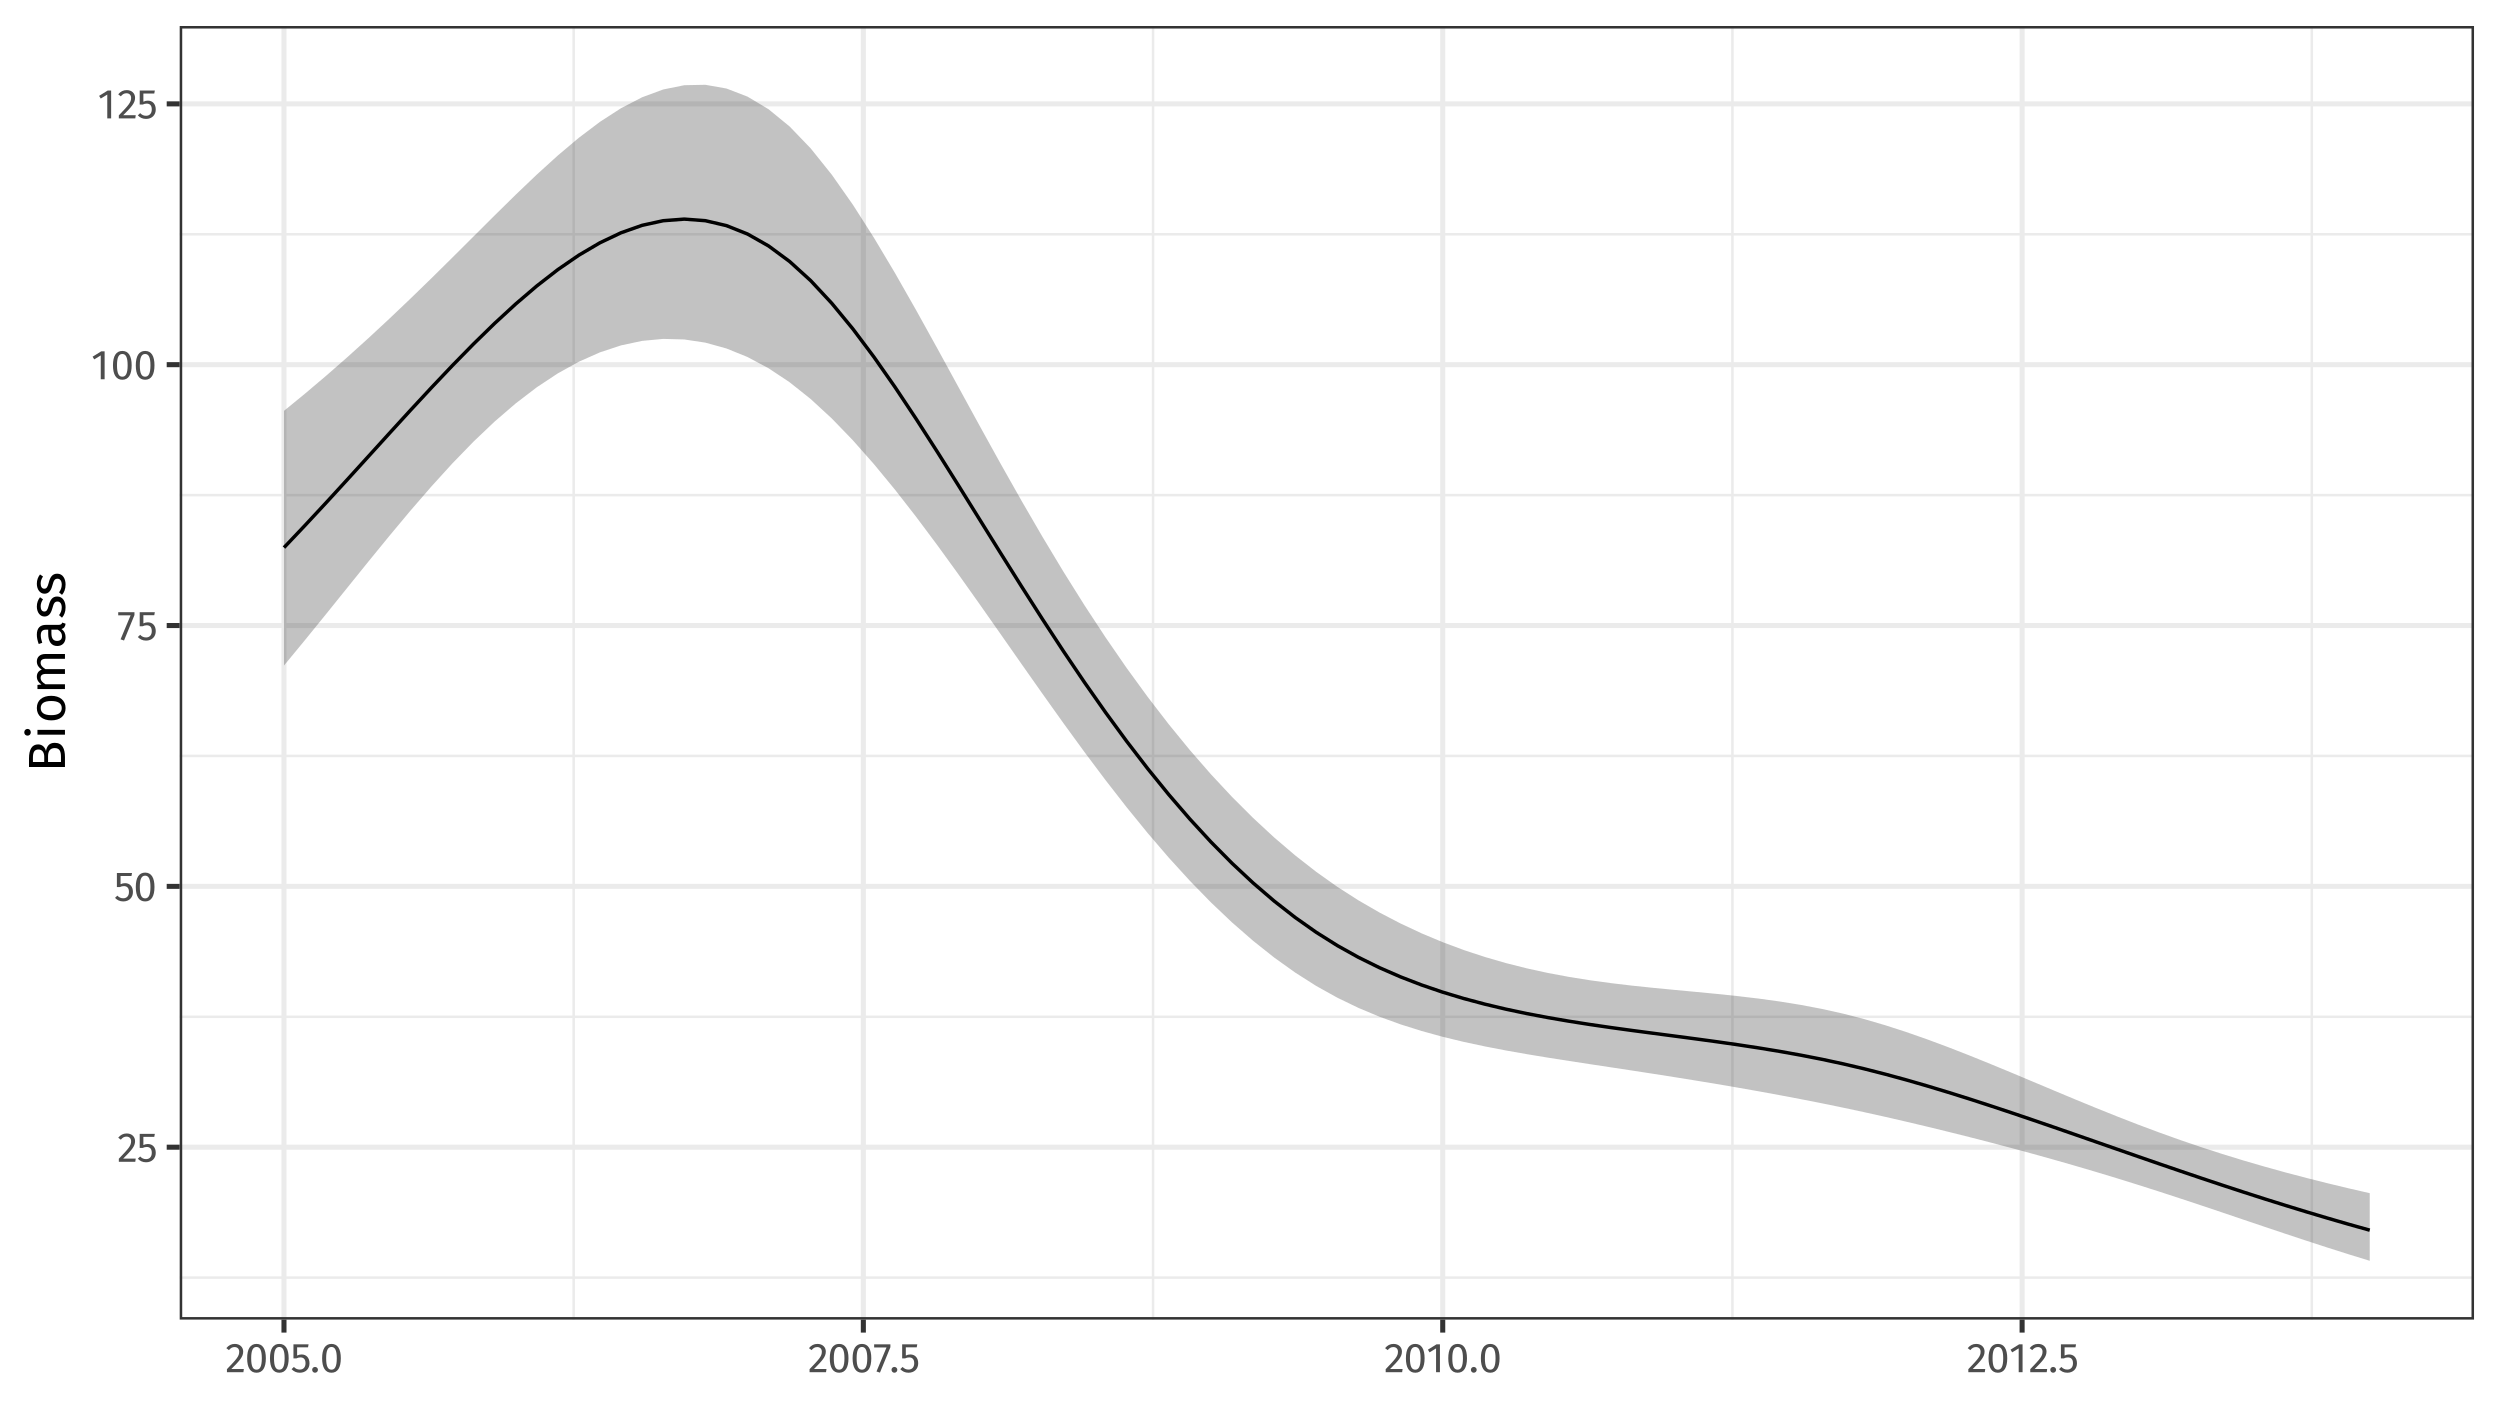
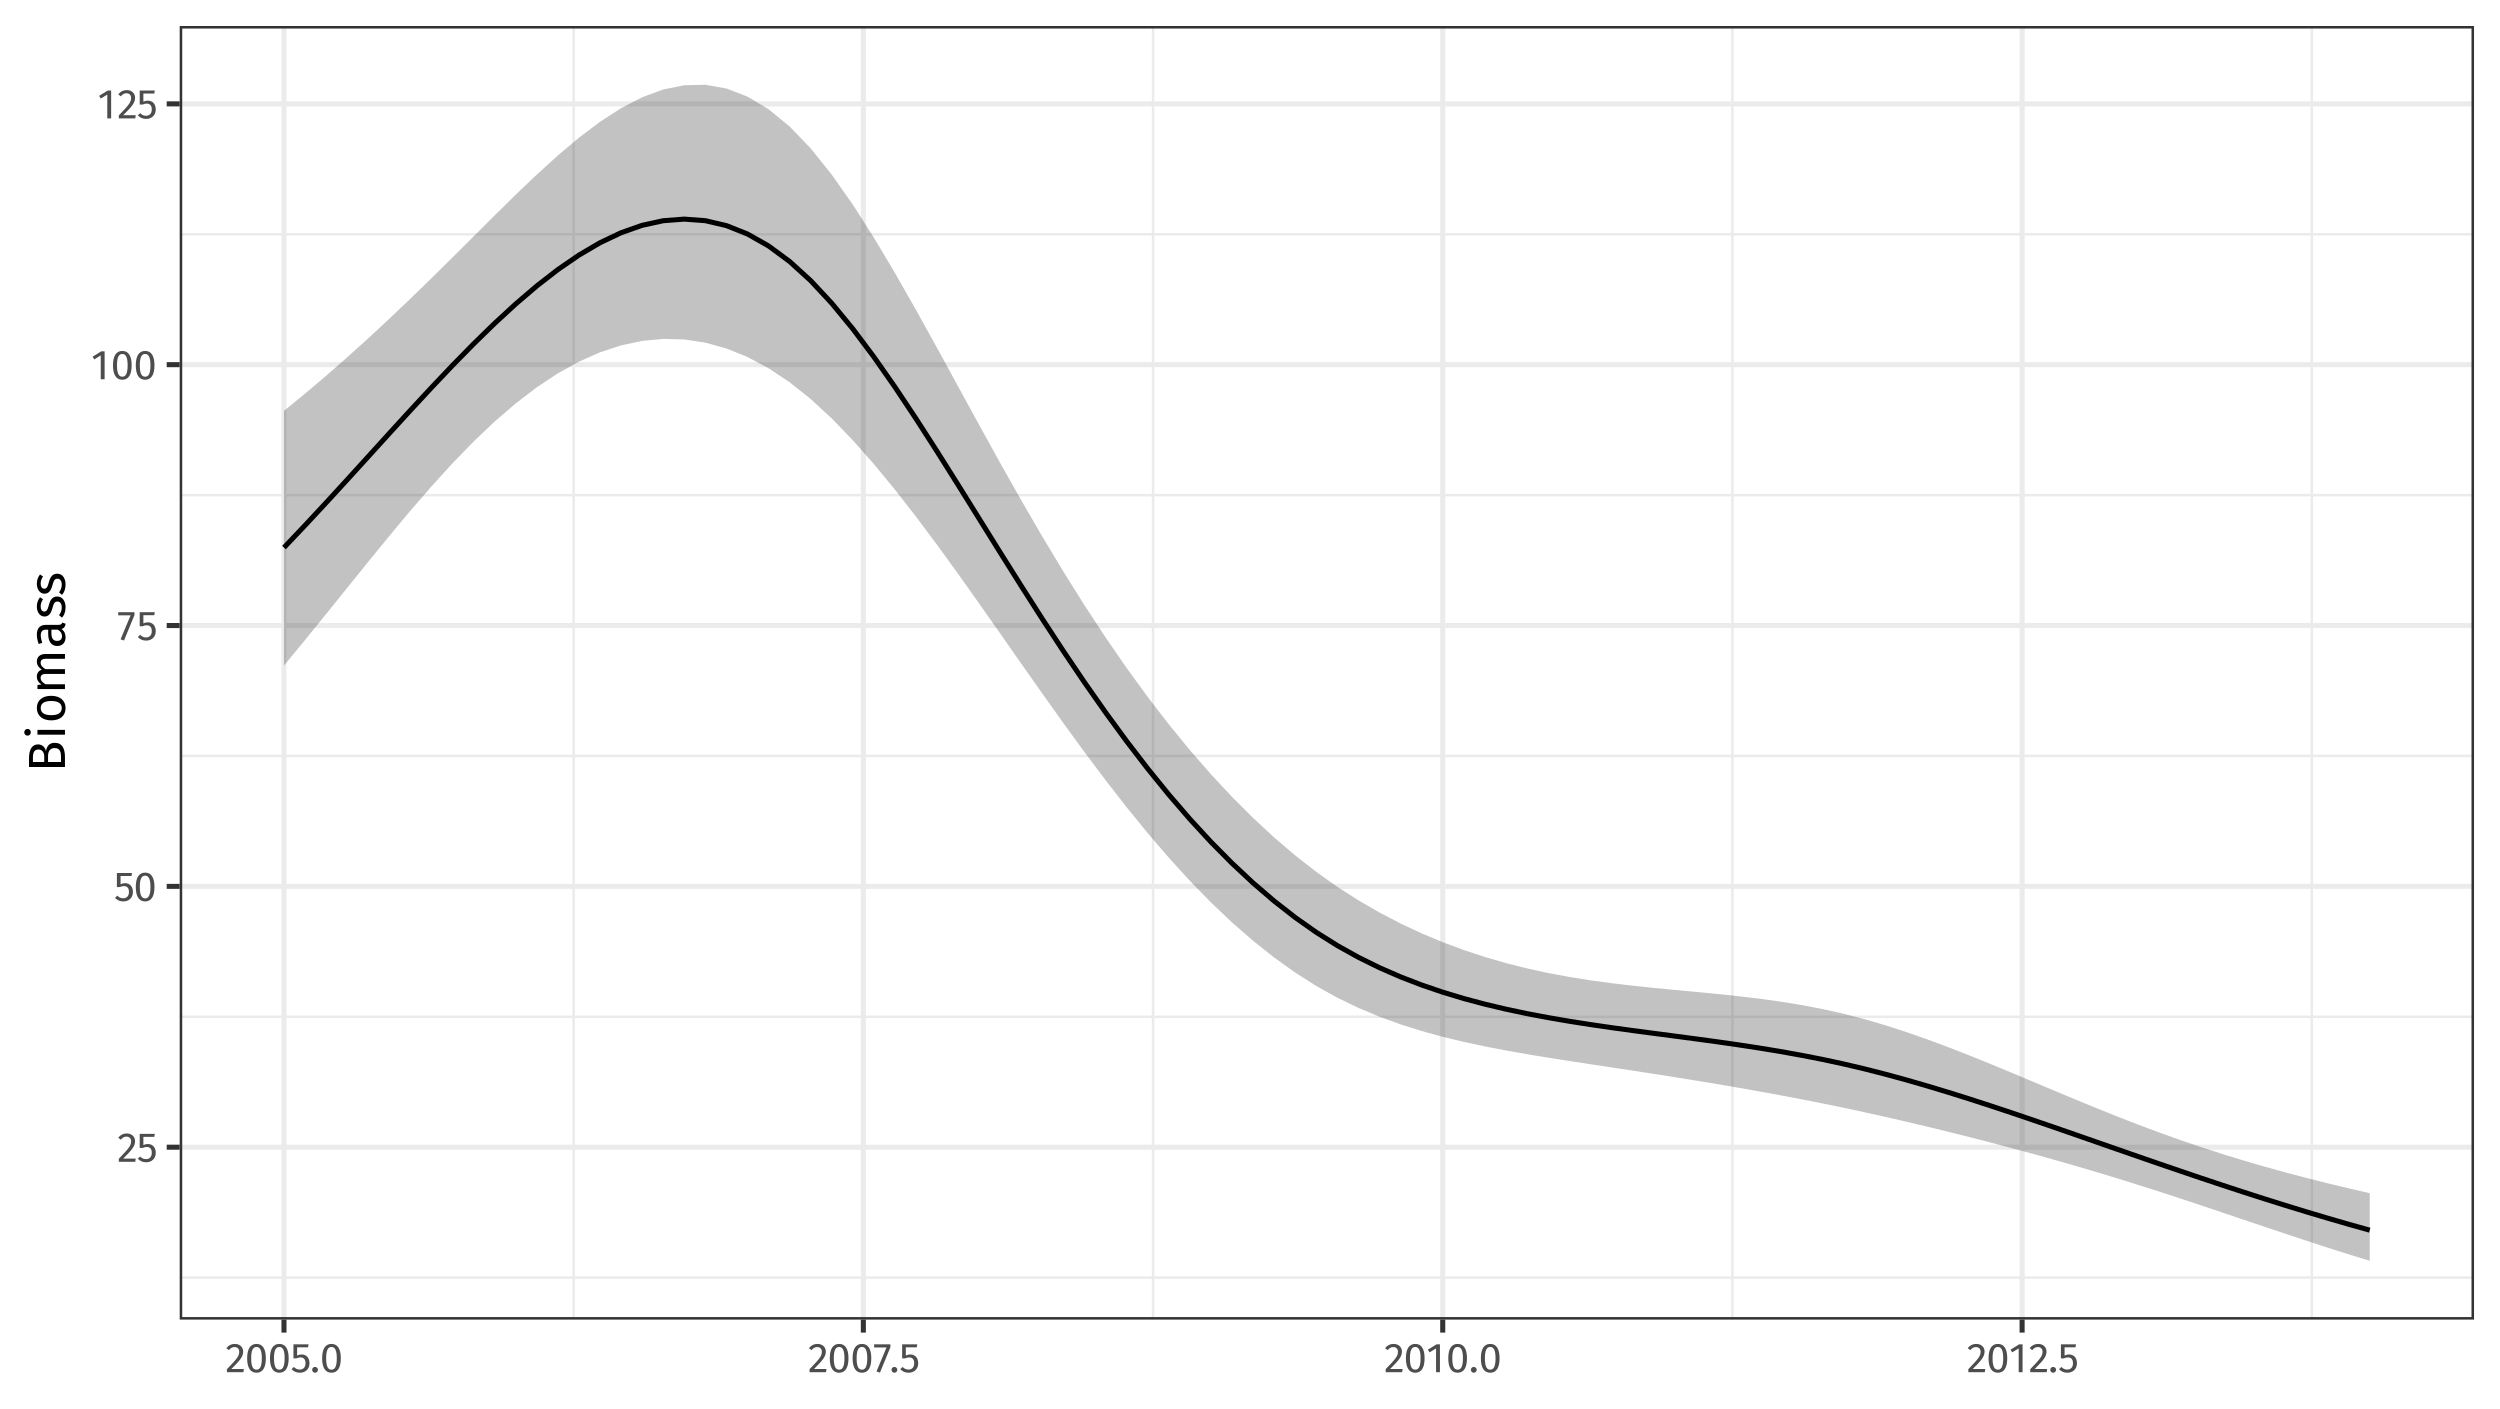
- <svg xmlns="http://www.w3.org/2000/svg" xmlns:xlink="http://www.w3.org/1999/xlink" width="767" height="432" viewBox="0 0 767 432">
+ <svg xmlns="http://www.w3.org/2000/svg" xmlns:xlink="http://www.w3.org/1999/xlink" width="767pt" height="432pt" viewBox="0 0 767 432">
  <defs>
    <g>
      <g id="glyph-0-0">
        <path d="M 6.953 -13.438 L 1.578 -13.438 L 1.578 4.484 L 6.953 4.484 Z M 6.25 -12.766 L 6.25 3.812 L 2.281 3.812 L 2.281 -12.766 Z M 4.141 -5.766 C 3.641 -5.766 2.953 -5.625 2.953 -5.266 C 2.953 -5.109 3.078 -4.984 3.266 -4.984 C 3.312 -4.984 3.359 -4.984 3.422 -5.016 C 3.641 -5.125 3.828 -5.156 4.094 -5.156 C 4.734 -5.156 4.875 -4.766 4.875 -4.281 C 4.875 -3.594 4.625 -3.344 3.719 -3.281 L 3.719 -2.219 C 3.719 -2.016 3.859 -1.906 4.031 -1.906 C 4.188 -1.906 4.344 -2.016 4.344 -2.219 L 4.344 -2.797 C 5.203 -2.922 5.562 -3.406 5.562 -4.297 C 5.562 -5.062 5.25 -5.766 4.141 -5.766 Z M 4.031 -1.531 C 3.781 -1.531 3.578 -1.344 3.578 -1.094 C 3.578 -0.812 3.781 -0.609 4.031 -0.609 C 4.281 -0.609 4.484 -0.812 4.484 -1.094 C 4.484 -1.344 4.281 -1.531 4.031 -1.531 Z M 4.031 -1.531 " />
      </g>
      <g id="glyph-0-1">
        <path d="M 2.922 -8.688 C 1.844 -8.688 1.016 -8.25 0.312 -7.391 L 1.109 -6.781 C 1.656 -7.438 2.141 -7.719 2.859 -7.719 C 3.688 -7.719 4.266 -7.188 4.266 -6.297 C 4.266 -4.906 3.516 -4.078 0.5 -0.938 L 0.5 0 L 5.547 0 L 5.688 -0.984 L 1.844 -0.984 C 4.469 -3.609 5.484 -4.75 5.484 -6.344 C 5.484 -7.672 4.484 -8.688 2.922 -8.688 Z M 2.922 -8.688 " />
      </g>
      <g id="glyph-0-2">
        <path d="M 5.547 -8.562 L 0.906 -8.562 L 0.906 -4.25 L 1.828 -4.25 C 2.234 -4.438 2.578 -4.547 3.047 -4.547 C 3.922 -4.547 4.609 -4.078 4.609 -2.766 C 4.609 -1.516 3.922 -0.812 2.859 -0.812 C 2.109 -0.812 1.562 -1.078 1.047 -1.625 L 0.328 -0.938 C 1 -0.25 1.781 0.156 2.859 0.156 C 4.641 0.156 5.828 -1.031 5.828 -2.734 C 5.828 -4.438 4.844 -5.453 3.406 -5.453 C 2.938 -5.453 2.484 -5.344 2.031 -5.125 L 2.031 -7.641 L 5.375 -7.641 Z M 5.547 -8.562 " />
      </g>
      <g id="glyph-0-3">
        <path d="M 3.578 -8.688 C 1.656 -8.688 0.703 -7.109 0.703 -4.281 C 0.703 -1.438 1.656 0.156 3.578 0.156 C 5.484 0.156 6.438 -1.438 6.438 -4.281 C 6.438 -7.109 5.484 -8.688 3.578 -8.688 Z M 3.578 -7.75 C 4.625 -7.75 5.203 -6.781 5.203 -4.281 C 5.203 -1.75 4.625 -0.781 3.578 -0.781 C 2.5 -0.781 1.938 -1.75 1.938 -4.281 C 1.938 -6.781 2.5 -7.75 3.578 -7.75 Z M 3.578 -7.75 " />
      </g>
      <g id="glyph-0-4">
        <path d="M 5.297 -8.562 L 0.312 -8.562 L 0.312 -7.594 L 4.109 -7.594 L 1.031 -0.234 L 2.094 0.125 L 5.297 -7.672 Z M 5.297 -8.562 " />
      </g>
      <g id="glyph-0-5">
        <path d="M 4.141 -8.562 L 3.094 -8.562 L 0.453 -6.922 L 0.953 -6.094 L 2.953 -7.312 L 2.953 0 L 4.141 0 Z M 4.141 -8.562 " />
      </g>
      <g id="glyph-0-6">
        <path d="M 1.516 -1.625 C 1.031 -1.625 0.641 -1.234 0.641 -0.75 C 0.641 -0.25 1.031 0.156 1.516 0.156 C 2.031 0.156 2.422 -0.25 2.422 -0.75 C 2.422 -1.234 2.031 -1.625 1.516 -1.625 Z M 1.516 -1.625 " />
      </g>
      <g id="glyph-1-0">
        <path d="M -16.797 -8.688 L -16.797 -1.969 L 5.594 -1.969 L 5.594 -8.688 Z M -15.969 -7.828 L 4.766 -7.828 L 4.766 -2.844 L -15.969 -2.844 Z M -7.219 -5.188 C -7.219 -4.562 -7.031 -3.703 -6.594 -3.703 C -6.391 -3.703 -6.219 -3.844 -6.219 -4.078 C -6.219 -4.141 -6.234 -4.203 -6.266 -4.281 C -6.406 -4.562 -6.453 -4.781 -6.453 -5.125 C -6.453 -5.922 -5.969 -6.094 -5.344 -6.094 C -4.5 -6.094 -4.172 -5.797 -4.109 -4.641 L -2.766 -4.641 C -2.531 -4.641 -2.391 -4.828 -2.391 -5.047 C -2.391 -5.234 -2.531 -5.438 -2.766 -5.438 L -3.484 -5.438 C -3.641 -6.516 -4.25 -6.953 -5.375 -6.953 C -6.344 -6.953 -7.219 -6.562 -7.219 -5.188 Z M -1.922 -5.047 C -1.922 -4.719 -1.688 -4.484 -1.359 -4.484 C -1.031 -4.484 -0.766 -4.719 -0.766 -5.047 C -0.766 -5.359 -1.031 -5.594 -1.359 -5.594 C -1.688 -5.594 -1.922 -5.359 -1.922 -5.047 Z M -1.922 -5.047 " />
      </g>
      <g id="glyph-1-1">
        <path d="M -5.828 -6.469 C -6.047 -7.531 -6.875 -8.531 -8.234 -8.531 C -10.156 -8.531 -11.031 -6.922 -11.031 -4.203 L -11.031 -1.594 L 0 -1.594 L 0 -4.641 C 0 -7.203 -0.797 -9.016 -3.141 -9.016 C -5.016 -9.016 -5.594 -7.75 -5.828 -6.469 Z M -9.828 -4.375 C -9.828 -6 -9.484 -6.969 -8.125 -6.969 C -6.953 -6.969 -6.359 -6.016 -6.359 -4.781 L -6.359 -3.125 L -9.828 -3.125 Z M -1.219 -4.641 L -1.219 -3.125 L -5.188 -3.125 L -5.188 -4.922 C -5.188 -6.25 -4.688 -7.406 -3.141 -7.406 C -1.531 -7.406 -1.219 -6.234 -1.219 -4.641 Z M -1.219 -4.641 " />
      </g>
      <g id="glyph-1-2">
        <path d="M -12.484 -2.234 C -12.484 -1.625 -12.047 -1.219 -11.469 -1.219 C -10.906 -1.219 -10.484 -1.625 -10.484 -2.234 C -10.484 -2.859 -10.906 -3.281 -11.469 -3.281 C -12.047 -3.281 -12.484 -2.859 -12.484 -2.234 Z M -8.438 -2.984 L -8.438 -1.516 L 0 -1.516 L 0 -2.984 Z M -8.438 -2.984 " />
      </g>
      <g id="glyph-1-3">
        <path d="M -8.625 -4.688 C -8.625 -2.281 -6.812 -0.906 -4.203 -0.906 C -1.531 -0.906 0.188 -2.266 0.188 -4.672 C 0.188 -7.062 -1.609 -8.438 -4.219 -8.438 C -6.891 -8.438 -8.625 -7.094 -8.625 -4.688 Z M -7.438 -4.688 C -7.438 -6.078 -6.422 -6.844 -4.219 -6.844 C -2.016 -6.844 -0.984 -6.078 -0.984 -4.672 C -0.984 -3.266 -2.016 -2.5 -4.203 -2.5 C -6.422 -2.5 -7.438 -3.281 -7.438 -4.688 Z M -7.438 -4.688 " />
      </g>
      <g id="glyph-1-4">
        <path d="M -8.625 -9.984 C -8.625 -8.844 -8.016 -8.078 -7.109 -7.469 C -8.062 -7.156 -8.625 -6.391 -8.625 -5.344 C -8.625 -4.234 -8.047 -3.469 -7.203 -2.906 L -8.438 -2.781 L -8.438 -1.516 L 0 -1.516 L 0 -2.984 L -5.984 -2.984 C -6.875 -3.547 -7.469 -4.062 -7.469 -4.969 C -7.469 -5.609 -7.109 -6.156 -5.844 -6.156 L 0 -6.156 L 0 -7.625 L -5.984 -7.625 C -6.875 -8.203 -7.469 -8.703 -7.469 -9.609 C -7.469 -10.25 -7.109 -10.797 -5.844 -10.797 L 0 -10.797 L 0 -12.266 L -6.047 -12.266 C -7.625 -12.266 -8.625 -11.359 -8.625 -9.984 Z M -8.625 -9.984 " />
      </g>
      <g id="glyph-1-5">
        <path d="M -1.969 -7.203 L -5.828 -7.203 C -7.578 -7.203 -8.625 -6.266 -8.625 -4.234 C -8.625 -3.297 -8.438 -2.375 -8.047 -1.328 L -6.969 -1.703 C -7.266 -2.562 -7.422 -3.344 -7.422 -3.969 C -7.422 -5.141 -6.969 -5.734 -5.766 -5.734 L -5.141 -5.734 L -5.141 -4.438 C -5.141 -2.078 -4.156 -0.719 -2.359 -0.719 C -0.844 -0.719 0.188 -1.734 0.188 -3.406 C 0.188 -4.438 -0.188 -5.328 -1.078 -5.922 C -0.234 -6.172 0.094 -6.719 0.188 -7.562 L -0.828 -7.906 C -0.984 -7.469 -1.234 -7.203 -1.969 -7.203 Z M -0.906 -3.75 C -0.906 -2.781 -1.438 -2.281 -2.438 -2.281 C -3.578 -2.281 -4.156 -3.078 -4.156 -4.625 L -4.156 -5.734 L -2.219 -5.734 C -1.344 -5.25 -0.906 -4.609 -0.906 -3.75 Z M -0.906 -3.75 " />
      </g>
      <g id="glyph-1-6">
        <path d="M -8.625 -3.812 C -8.625 -2.062 -7.641 -0.766 -6.297 -0.766 C -5.125 -0.766 -4.344 -1.484 -3.859 -3.312 C -3.422 -4.938 -3.109 -5.359 -2.266 -5.359 C -1.469 -5.359 -0.984 -4.656 -0.984 -3.547 C -0.984 -2.641 -1.297 -1.859 -1.812 -1.188 L -0.906 -0.406 C -0.266 -1.141 0.188 -2.156 0.188 -3.578 C 0.188 -5.297 -0.609 -6.906 -2.375 -6.906 C -3.844 -6.906 -4.547 -5.891 -4.984 -4.109 C -5.344 -2.75 -5.656 -2.297 -6.359 -2.297 C -7.031 -2.297 -7.453 -2.891 -7.453 -3.859 C -7.453 -4.641 -7.219 -5.297 -6.734 -6.047 L -7.656 -6.672 C -8.266 -5.875 -8.625 -4.984 -8.625 -3.812 Z M -8.625 -3.812 " />
      </g>
    </g>
    <clipPath id="clip-0">
      <path clip-rule="nonzero" d="M 55.129 7.969 L 759.031 7.969 L 759.031 404.855 L 55.129 404.855 Z M 55.129 7.969 " />
    </clipPath>
    <clipPath id="clip-1">
      <path clip-rule="nonzero" d="M 55.129 391 L 759.031 391 L 759.031 393 L 55.129 393 Z M 55.129 391 " />
    </clipPath>
    <clipPath id="clip-2">
      <path clip-rule="nonzero" d="M 55.129 311 L 759.031 311 L 759.031 313 L 55.129 313 Z M 55.129 311 " />
    </clipPath>
    <clipPath id="clip-3">
      <path clip-rule="nonzero" d="M 55.129 231 L 759.031 231 L 759.031 233 L 55.129 233 Z M 55.129 231 " />
    </clipPath>
    <clipPath id="clip-4">
      <path clip-rule="nonzero" d="M 55.129 151 L 759.031 151 L 759.031 153 L 55.129 153 Z M 55.129 151 " />
    </clipPath>
    <clipPath id="clip-5">
      <path clip-rule="nonzero" d="M 55.129 71 L 759.031 71 L 759.031 73 L 55.129 73 Z M 55.129 71 " />
    </clipPath>
    <clipPath id="clip-6">
      <path clip-rule="nonzero" d="M 175 7.969 L 177 7.969 L 177 404.855 L 175 404.855 Z M 175 7.969 " />
    </clipPath>
    <clipPath id="clip-7">
      <path clip-rule="nonzero" d="M 353 7.969 L 355 7.969 L 355 404.855 L 353 404.855 Z M 353 7.969 " />
    </clipPath>
    <clipPath id="clip-8">
      <path clip-rule="nonzero" d="M 531 7.969 L 532 7.969 L 532 404.855 L 531 404.855 Z M 531 7.969 " />
    </clipPath>
    <clipPath id="clip-9">
      <path clip-rule="nonzero" d="M 708 7.969 L 710 7.969 L 710 404.855 L 708 404.855 Z M 708 7.969 " />
    </clipPath>
    <clipPath id="clip-10">
      <path clip-rule="nonzero" d="M 55.129 351 L 759.031 351 L 759.031 353 L 55.129 353 Z M 55.129 351 " />
    </clipPath>
    <clipPath id="clip-11">
      <path clip-rule="nonzero" d="M 55.129 271 L 759.031 271 L 759.031 273 L 55.129 273 Z M 55.129 271 " />
    </clipPath>
    <clipPath id="clip-12">
      <path clip-rule="nonzero" d="M 55.129 191 L 759.031 191 L 759.031 193 L 55.129 193 Z M 55.129 191 " />
    </clipPath>
    <clipPath id="clip-13">
      <path clip-rule="nonzero" d="M 55.129 111 L 759.031 111 L 759.031 113 L 55.129 113 Z M 55.129 111 " />
    </clipPath>
    <clipPath id="clip-14">
      <path clip-rule="nonzero" d="M 55.129 31 L 759.031 31 L 759.031 33 L 55.129 33 Z M 55.129 31 " />
    </clipPath>
    <clipPath id="clip-15">
      <path clip-rule="nonzero" d="M 86 7.969 L 88 7.969 L 88 404.855 L 86 404.855 Z M 86 7.969 " />
    </clipPath>
    <clipPath id="clip-16">
      <path clip-rule="nonzero" d="M 264 7.969 L 266 7.969 L 266 404.855 L 264 404.855 Z M 264 7.969 " />
    </clipPath>
    <clipPath id="clip-17">
      <path clip-rule="nonzero" d="M 441 7.969 L 444 7.969 L 444 404.855 L 441 404.855 Z M 441 7.969 " />
    </clipPath>
    <clipPath id="clip-18">
      <path clip-rule="nonzero" d="M 619 7.969 L 622 7.969 L 622 404.855 L 619 404.855 Z M 619 7.969 " />
    </clipPath>
    <clipPath id="clip-19">
      <path clip-rule="nonzero" d="M 55.129 7.969 L 759.031 7.969 L 759.031 404.855 L 55.129 404.855 Z M 55.129 7.969 " />
    </clipPath>
  </defs>
  <rect x="-76.7" y="-43.2" width="920.4" height="518.4" fill="rgb(100%, 100%, 100%)" fill-opacity="1" />
  <rect x="-76.7" y="-43.2" width="920.4" height="518.4" fill="rgb(100%, 100%, 100%)" fill-opacity="1" />
  <path fill="none" stroke-width="1.552" stroke-linecap="round" stroke-linejoin="round" stroke="rgb(100%, 100%, 100%)" stroke-opacity="1" stroke-miterlimit="10" d="M 0 432 L 767 432 L 767 0 L 0 0 Z M 0 432 " />
  <g clip-path="url(#clip-0)">
    <path fill-rule="nonzero" fill="rgb(100%, 100%, 100%)" fill-opacity="1" d="M 55.129 404.855 L 759.031 404.855 L 759.031 7.969 L 55.129 7.969 Z M 55.129 404.855 " />
  </g>
  <g clip-path="url(#clip-1)">
    <path fill="none" stroke-width="0.776" stroke-linecap="butt" stroke-linejoin="round" stroke="rgb(92.157%, 92.157%, 92.157%)" stroke-opacity="1" stroke-miterlimit="10" d="M 55.129 391.977 L 759.031 391.977 " />
  </g>
  <g clip-path="url(#clip-2)">
    <path fill="none" stroke-width="0.776" stroke-linecap="butt" stroke-linejoin="round" stroke="rgb(92.157%, 92.157%, 92.157%)" stroke-opacity="1" stroke-miterlimit="10" d="M 55.129 311.953 L 759.031 311.953 " />
  </g>
  <g clip-path="url(#clip-3)">
    <path fill="none" stroke-width="0.776" stroke-linecap="butt" stroke-linejoin="round" stroke="rgb(92.157%, 92.157%, 92.157%)" stroke-opacity="1" stroke-miterlimit="10" d="M 55.129 231.926 L 759.031 231.926 " />
  </g>
  <g clip-path="url(#clip-4)">
    <path fill="none" stroke-width="0.776" stroke-linecap="butt" stroke-linejoin="round" stroke="rgb(92.157%, 92.157%, 92.157%)" stroke-opacity="1" stroke-miterlimit="10" d="M 55.129 151.898 L 759.031 151.898 " />
  </g>
  <g clip-path="url(#clip-5)">
    <path fill="none" stroke-width="0.776" stroke-linecap="butt" stroke-linejoin="round" stroke="rgb(92.157%, 92.157%, 92.157%)" stroke-opacity="1" stroke-miterlimit="10" d="M 55.129 71.875 L 759.031 71.875 " />
  </g>
  <g clip-path="url(#clip-6)">
    <path fill="none" stroke-width="0.776" stroke-linecap="butt" stroke-linejoin="round" stroke="rgb(92.157%, 92.157%, 92.157%)" stroke-opacity="1" stroke-miterlimit="10" d="M 176 404.855 L 176 7.969 " />
  </g>
  <g clip-path="url(#clip-7)">
    <path fill="none" stroke-width="0.776" stroke-linecap="butt" stroke-linejoin="round" stroke="rgb(92.157%, 92.157%, 92.157%)" stroke-opacity="1" stroke-miterlimit="10" d="M 353.754 404.855 L 353.754 7.969 " />
  </g>
  <g clip-path="url(#clip-8)">
    <path fill="none" stroke-width="0.776" stroke-linecap="butt" stroke-linejoin="round" stroke="rgb(92.157%, 92.157%, 92.157%)" stroke-opacity="1" stroke-miterlimit="10" d="M 531.508 404.855 L 531.508 7.969 " />
  </g>
  <g clip-path="url(#clip-9)">
    <path fill="none" stroke-width="0.776" stroke-linecap="butt" stroke-linejoin="round" stroke="rgb(92.157%, 92.157%, 92.157%)" stroke-opacity="1" stroke-miterlimit="10" d="M 709.258 404.855 L 709.258 7.969 " />
  </g>
  <g clip-path="url(#clip-10)">
    <path fill="none" stroke-width="1.552" stroke-linecap="butt" stroke-linejoin="round" stroke="rgb(92.157%, 92.157%, 92.157%)" stroke-opacity="1" stroke-miterlimit="10" d="M 55.129 351.965 L 759.031 351.965 " />
  </g>
  <g clip-path="url(#clip-11)">
    <path fill="none" stroke-width="1.552" stroke-linecap="butt" stroke-linejoin="round" stroke="rgb(92.157%, 92.157%, 92.157%)" stroke-opacity="1" stroke-miterlimit="10" d="M 55.129 271.938 L 759.031 271.938 " />
  </g>
  <g clip-path="url(#clip-12)">
    <path fill="none" stroke-width="1.552" stroke-linecap="butt" stroke-linejoin="round" stroke="rgb(92.157%, 92.157%, 92.157%)" stroke-opacity="1" stroke-miterlimit="10" d="M 55.129 191.914 L 759.031 191.914 " />
  </g>
  <g clip-path="url(#clip-13)">
    <path fill="none" stroke-width="1.552" stroke-linecap="butt" stroke-linejoin="round" stroke="rgb(92.157%, 92.157%, 92.157%)" stroke-opacity="1" stroke-miterlimit="10" d="M 55.129 111.887 L 759.031 111.887 " />
  </g>
  <g clip-path="url(#clip-14)">
    <path fill="none" stroke-width="1.552" stroke-linecap="butt" stroke-linejoin="round" stroke="rgb(92.157%, 92.157%, 92.157%)" stroke-opacity="1" stroke-miterlimit="10" d="M 55.129 31.863 L 759.031 31.863 " />
  </g>
  <g clip-path="url(#clip-15)">
    <path fill="none" stroke-width="1.552" stroke-linecap="butt" stroke-linejoin="round" stroke="rgb(92.157%, 92.157%, 92.157%)" stroke-opacity="1" stroke-miterlimit="10" d="M 87.125 404.855 L 87.125 7.969 " />
  </g>
  <g clip-path="url(#clip-16)">
    <path fill="none" stroke-width="1.552" stroke-linecap="butt" stroke-linejoin="round" stroke="rgb(92.157%, 92.157%, 92.157%)" stroke-opacity="1" stroke-miterlimit="10" d="M 264.875 404.855 L 264.875 7.969 " />
  </g>
  <g clip-path="url(#clip-17)">
    <path fill="none" stroke-width="1.552" stroke-linecap="butt" stroke-linejoin="round" stroke="rgb(92.157%, 92.157%, 92.157%)" stroke-opacity="1" stroke-miterlimit="10" d="M 442.629 404.855 L 442.629 7.969 " />
  </g>
  <g clip-path="url(#clip-18)">
    <path fill="none" stroke-width="1.552" stroke-linecap="butt" stroke-linejoin="round" stroke="rgb(92.157%, 92.157%, 92.157%)" stroke-opacity="1" stroke-miterlimit="10" d="M 620.383 404.855 L 620.383 7.969 " />
  </g>
  <path fill-rule="nonzero" fill="rgb(20%, 20%, 20%)" fill-opacity="0.298" d="M 87.125 126.047 L 93.586 120.762 L 100.051 115.285 L 106.516 109.625 L 112.98 103.789 L 119.441 97.793 L 125.906 91.641 L 132.371 85.359 L 138.832 78.973 L 145.297 72.527 L 151.762 66.086 L 158.227 59.73 L 164.688 53.562 L 171.152 47.691 L 177.617 42.246 L 184.078 37.367 L 190.543 33.188 L 197.008 29.84 L 203.473 27.449 L 209.934 26.141 L 216.398 26.012 L 222.863 27.152 L 229.324 29.637 L 235.789 33.512 L 242.254 38.805 L 248.719 45.523 L 255.18 53.582 L 261.645 62.785 L 268.109 72.914 L 274.574 83.754 L 281.035 95.102 L 287.5 106.77 L 293.965 118.59 L 300.426 130.406 L 306.891 142.098 L 313.355 153.547 L 319.82 164.676 L 326.281 175.422 L 332.746 185.738 L 339.211 195.59 L 345.672 204.965 L 352.137 213.848 L 358.602 222.242 L 365.066 230.145 L 371.527 237.562 L 377.992 244.496 L 384.457 250.949 L 390.918 256.938 L 397.383 262.453 L 403.848 267.504 L 410.312 272.09 L 416.773 276.23 L 423.238 279.969 L 429.703 283.336 L 436.164 286.359 L 442.629 289.062 L 449.094 291.473 L 455.559 293.602 L 462.02 295.473 L 468.484 297.105 L 474.949 298.516 L 481.414 299.723 L 487.875 300.754 L 494.34 301.637 L 500.805 302.402 L 507.266 303.078 L 513.73 303.699 L 520.195 304.305 L 526.66 304.926 L 533.121 305.605 L 539.586 306.371 L 546.051 307.262 L 552.512 308.309 L 558.977 309.539 L 565.441 310.977 L 571.906 312.645 L 578.367 314.535 L 584.832 316.625 L 591.297 318.887 L 597.758 321.293 L 604.223 323.816 L 610.688 326.434 L 617.152 329.109 L 623.613 331.824 L 630.078 334.543 L 636.543 337.246 L 643.004 339.902 L 649.469 342.5 L 655.934 345.012 L 662.398 347.43 L 668.859 349.742 L 675.324 351.945 L 681.789 354.039 L 688.25 356.023 L 694.715 357.906 L 701.18 359.699 L 707.645 361.402 L 714.105 363.027 L 720.57 364.582 L 727.035 366.066 L 727.035 386.816 L 720.57 384.824 L 714.105 382.773 L 707.645 380.672 L 701.18 378.531 L 694.715 376.363 L 688.25 374.18 L 681.789 371.992 L 675.324 369.82 L 668.859 367.676 L 662.398 365.566 L 655.934 363.504 L 649.469 361.492 L 643.004 359.535 L 636.543 357.633 L 630.078 355.781 L 623.613 353.98 L 617.152 352.23 L 610.688 350.523 L 604.223 348.859 L 597.758 347.242 L 591.297 345.664 L 584.832 344.133 L 578.367 342.645 L 571.906 341.211 L 565.441 339.828 L 558.977 338.5 L 552.512 337.227 L 546.051 336.004 L 539.586 334.82 L 533.121 333.68 L 526.66 332.574 L 520.195 331.504 L 513.73 330.465 L 507.266 329.449 L 500.805 328.453 L 494.34 327.473 L 487.875 326.496 L 481.414 325.508 L 474.949 324.492 L 468.484 323.426 L 462.02 322.285 L 455.559 321.039 L 449.094 319.656 L 442.629 318.094 L 436.164 316.316 L 429.703 314.281 L 423.238 311.934 L 416.773 309.227 L 410.312 306.105 L 403.848 302.508 L 397.383 298.398 L 390.918 293.777 L 384.457 288.645 L 377.992 283.008 L 371.527 276.871 L 365.066 270.246 L 358.602 263.156 L 352.137 255.625 L 345.672 247.688 L 339.211 239.387 L 332.746 230.77 L 326.281 221.898 L 319.82 212.832 L 313.355 203.645 L 306.891 194.406 L 300.426 185.195 L 293.965 176.09 L 287.5 167.172 L 281.035 158.52 L 274.574 150.227 L 268.109 142.379 L 261.645 135.066 L 255.18 128.379 L 248.719 122.422 L 242.254 117.277 L 235.789 112.98 L 229.324 109.527 L 222.863 106.91 L 216.398 105.121 L 209.934 104.148 L 203.473 103.973 L 197.008 104.582 L 190.543 105.961 L 184.078 108.094 L 177.617 110.961 L 171.152 114.543 L 164.688 118.816 L 158.227 123.758 L 151.762 129.324 L 145.297 135.469 L 138.832 142.129 L 132.371 149.234 L 125.906 156.695 L 119.441 164.434 L 112.98 172.348 L 106.516 180.359 L 100.051 188.387 L 93.586 196.352 L 87.125 204.191 Z M 87.125 126.047 " />
-   <path fill="none" stroke-width="1.067" stroke-linecap="butt" stroke-linejoin="round" stroke="rgb(0%, 0%, 0%)" stroke-opacity="1" stroke-miterlimit="10" d="M 87.125 167.996 L 93.586 161.18 L 100.051 154.23 L 106.516 147.18 L 112.98 140.074 L 119.441 132.961 L 125.906 125.891 L 132.371 118.922 L 138.832 112.105 L 145.297 105.512 L 151.762 99.203 L 158.227 93.254 L 164.688 87.73 L 171.152 82.711 L 177.617 78.27 L 184.078 74.477 L 190.543 71.406 L 197.008 69.129 L 203.473 67.715 L 209.934 67.223 L 216.398 67.707 L 222.863 69.219 L 229.324 71.789 L 235.789 75.453 L 242.254 80.223 L 248.719 86.102 L 255.18 93.039 L 261.645 100.891 L 268.109 109.512 L 274.574 118.75 L 281.035 128.465 L 287.5 138.52 L 293.965 148.797 L 300.426 159.172 L 306.891 169.551 L 313.355 179.836 L 319.82 189.949 L 326.281 199.82 L 332.746 209.391 L 339.211 218.609 L 345.672 227.438 L 352.137 235.848 L 358.602 243.809 L 365.066 251.305 L 371.527 258.324 L 377.992 264.855 L 384.457 270.898 L 390.918 276.445 L 397.383 281.496 L 403.848 286.051 L 410.312 290.113 L 416.773 293.711 L 423.238 296.895 L 429.703 299.711 L 436.164 302.199 L 442.629 304.402 L 449.094 306.352 L 455.559 308.078 L 462.02 309.613 L 468.484 310.98 L 474.949 312.203 L 481.414 313.312 L 487.875 314.328 L 494.34 315.27 L 500.805 316.16 L 507.266 317.016 L 513.73 317.863 L 520.195 318.719 L 526.66 319.598 L 533.121 320.523 L 539.586 321.508 L 546.051 322.57 L 552.512 323.73 L 558.977 324.996 L 565.441 326.383 L 571.906 327.902 L 578.367 329.551 L 584.832 331.312 L 591.297 333.18 L 597.758 335.133 L 604.223 337.16 L 610.688 339.258 L 617.152 341.402 L 623.613 343.594 L 630.078 345.812 L 636.543 348.055 L 643.004 350.309 L 649.469 352.562 L 655.934 354.809 L 662.398 357.047 L 668.859 359.258 L 675.324 361.449 L 681.789 363.602 L 688.25 365.719 L 694.715 367.797 L 701.18 369.824 L 707.645 371.805 L 714.105 373.73 L 720.57 375.605 L 727.035 377.418 " />
+   <path fill="none" stroke-width="1.552" stroke-linecap="butt" stroke-linejoin="round" stroke="rgb(0%, 0%, 0%)" stroke-opacity="1" stroke-miterlimit="10" d="M 87.125 167.996 L 93.586 161.18 L 100.051 154.23 L 106.516 147.18 L 112.98 140.074 L 119.441 132.961 L 125.906 125.891 L 132.371 118.922 L 138.832 112.105 L 145.297 105.512 L 151.762 99.203 L 158.227 93.254 L 164.688 87.73 L 171.152 82.711 L 177.617 78.27 L 184.078 74.477 L 190.543 71.406 L 197.008 69.129 L 203.473 67.715 L 209.934 67.223 L 216.398 67.707 L 222.863 69.219 L 229.324 71.789 L 235.789 75.453 L 242.254 80.223 L 248.719 86.102 L 255.18 93.039 L 261.645 100.891 L 268.109 109.512 L 274.574 118.75 L 281.035 128.465 L 287.5 138.52 L 293.965 148.797 L 300.426 159.172 L 306.891 169.551 L 313.355 179.836 L 319.82 189.949 L 326.281 199.82 L 332.746 209.391 L 339.211 218.609 L 345.672 227.438 L 352.137 235.848 L 358.602 243.809 L 365.066 251.305 L 371.527 258.324 L 377.992 264.855 L 384.457 270.898 L 390.918 276.445 L 397.383 281.496 L 403.848 286.051 L 410.312 290.113 L 416.773 293.711 L 423.238 296.895 L 429.703 299.711 L 436.164 302.199 L 442.629 304.402 L 449.094 306.352 L 455.559 308.078 L 462.02 309.613 L 468.484 310.98 L 474.949 312.203 L 481.414 313.312 L 487.875 314.328 L 494.34 315.27 L 500.805 316.16 L 507.266 317.016 L 513.73 317.863 L 520.195 318.719 L 526.66 319.598 L 533.121 320.523 L 539.586 321.508 L 546.051 322.57 L 552.512 323.73 L 558.977 324.996 L 565.441 326.383 L 571.906 327.902 L 578.367 329.551 L 584.832 331.312 L 591.297 333.18 L 597.758 335.133 L 604.223 337.16 L 610.688 339.258 L 617.152 341.402 L 623.613 343.594 L 630.078 345.812 L 636.543 348.055 L 643.004 350.309 L 649.469 352.562 L 655.934 354.809 L 662.398 357.047 L 668.859 359.258 L 675.324 361.449 L 681.789 363.602 L 688.25 365.719 L 694.715 367.797 L 701.18 369.824 L 707.645 371.805 L 714.105 373.73 L 720.57 375.605 L 727.035 377.418 " />
  <g clip-path="url(#clip-19)">
    <path fill="none" stroke-width="1.552" stroke-linecap="round" stroke-linejoin="round" stroke="rgb(20%, 20%, 20%)" stroke-opacity="1" stroke-miterlimit="10" d="M 55.129 404.855 L 759.031 404.855 L 759.031 7.969 L 55.129 7.969 Z M 55.129 404.855 " />
  </g>
  <g fill="rgb(30.196%, 30.196%, 30.196%)" fill-opacity="1">
    <use xlink:href="#glyph-0-1" x="35.957" y="356.433" />
    <use xlink:href="#glyph-0-2" x="41.957" y="356.433" />
  </g>
  <g fill="rgb(30.196%, 30.196%, 30.196%)" fill-opacity="1">
    <use xlink:href="#glyph-0-2" x="34.957" y="276.405" />
    <use xlink:href="#glyph-0-3" x="40.957" y="276.405" />
  </g>
  <g fill="rgb(30.196%, 30.196%, 30.196%)" fill-opacity="1">
    <use xlink:href="#glyph-0-4" x="35.957" y="196.382" />
    <use xlink:href="#glyph-0-2" x="41.957" y="196.382" />
  </g>
  <g fill="rgb(30.196%, 30.196%, 30.196%)" fill-opacity="1">
    <use xlink:href="#glyph-0-5" x="27.957" y="116.354" />
    <use xlink:href="#glyph-0-3" x="33.957" y="116.354" />
    <use xlink:href="#glyph-0-3" x="40.957" y="116.354" />
  </g>
  <g fill="rgb(30.196%, 30.196%, 30.196%)" fill-opacity="1">
    <use xlink:href="#glyph-0-5" x="29.957" y="36.331" />
    <use xlink:href="#glyph-0-1" x="35.957" y="36.331" />
    <use xlink:href="#glyph-0-2" x="41.957" y="36.331" />
  </g>
  <path fill="none" stroke-width="1.552" stroke-linecap="butt" stroke-linejoin="round" stroke="rgb(20%, 20%, 20%)" stroke-opacity="1" stroke-miterlimit="10" d="M 51.145 351.965 L 55.129 351.965 " />
  <path fill="none" stroke-width="1.552" stroke-linecap="butt" stroke-linejoin="round" stroke="rgb(20%, 20%, 20%)" stroke-opacity="1" stroke-miterlimit="10" d="M 51.145 271.938 L 55.129 271.938 " />
  <path fill="none" stroke-width="1.552" stroke-linecap="butt" stroke-linejoin="round" stroke="rgb(20%, 20%, 20%)" stroke-opacity="1" stroke-miterlimit="10" d="M 51.145 191.914 L 55.129 191.914 " />
  <path fill="none" stroke-width="1.552" stroke-linecap="butt" stroke-linejoin="round" stroke="rgb(20%, 20%, 20%)" stroke-opacity="1" stroke-miterlimit="10" d="M 51.145 111.887 L 55.129 111.887 " />
  <path fill="none" stroke-width="1.552" stroke-linecap="butt" stroke-linejoin="round" stroke="rgb(20%, 20%, 20%)" stroke-opacity="1" stroke-miterlimit="10" d="M 51.145 31.863 L 55.129 31.863 " />
  <path fill="none" stroke-width="1.552" stroke-linecap="butt" stroke-linejoin="round" stroke="rgb(20%, 20%, 20%)" stroke-opacity="1" stroke-miterlimit="10" d="M 87.125 408.844 L 87.125 404.855 " />
  <path fill="none" stroke-width="1.552" stroke-linecap="butt" stroke-linejoin="round" stroke="rgb(20%, 20%, 20%)" stroke-opacity="1" stroke-miterlimit="10" d="M 264.875 408.844 L 264.875 404.855 " />
  <path fill="none" stroke-width="1.552" stroke-linecap="butt" stroke-linejoin="round" stroke="rgb(20%, 20%, 20%)" stroke-opacity="1" stroke-miterlimit="10" d="M 442.629 408.844 L 442.629 404.855 " />
  <path fill="none" stroke-width="1.552" stroke-linecap="butt" stroke-linejoin="round" stroke="rgb(20%, 20%, 20%)" stroke-opacity="1" stroke-miterlimit="10" d="M 620.383 408.844 L 620.383 404.855 " />
  <g fill="rgb(30.196%, 30.196%, 30.196%)" fill-opacity="1">
    <use xlink:href="#glyph-0-1" x="69.125" y="420.999" />
    <use xlink:href="#glyph-0-3" x="75.125" y="420.999" />
    <use xlink:href="#glyph-0-3" x="82.125" y="420.999" />
    <use xlink:href="#glyph-0-2" x="89.125" y="420.999" />
    <use xlink:href="#glyph-0-6" x="95.125" y="420.999" />
    <use xlink:href="#glyph-0-3" x="98.125" y="420.999" />
  </g>
  <g fill="rgb(30.196%, 30.196%, 30.196%)" fill-opacity="1">
    <use xlink:href="#glyph-0-1" x="247.875" y="420.999" />
    <use xlink:href="#glyph-0-3" x="253.875" y="420.999" />
    <use xlink:href="#glyph-0-3" x="260.875" y="420.999" />
    <use xlink:href="#glyph-0-4" x="267.875" y="420.999" />
    <use xlink:href="#glyph-0-6" x="272.875" y="420.999" />
    <use xlink:href="#glyph-0-2" x="275.875" y="420.999" />
  </g>
  <g fill="rgb(30.196%, 30.196%, 30.196%)" fill-opacity="1">
    <use xlink:href="#glyph-0-1" x="424.629" y="420.999" />
    <use xlink:href="#glyph-0-3" x="430.629" y="420.999" />
    <use xlink:href="#glyph-0-5" x="437.629" y="420.999" />
    <use xlink:href="#glyph-0-3" x="443.629" y="420.999" />
    <use xlink:href="#glyph-0-6" x="450.629" y="420.999" />
    <use xlink:href="#glyph-0-3" x="453.629" y="420.999" />
  </g>
  <g fill="rgb(30.196%, 30.196%, 30.196%)" fill-opacity="1">
    <use xlink:href="#glyph-0-1" x="603.383" y="420.999" />
    <use xlink:href="#glyph-0-3" x="609.383" y="420.999" />
    <use xlink:href="#glyph-0-5" x="616.383" y="420.999" />
    <use xlink:href="#glyph-0-1" x="622.383" y="420.999" />
    <use xlink:href="#glyph-0-6" x="628.383" y="420.999" />
    <use xlink:href="#glyph-0-2" x="631.383" y="420.999" />
  </g>
  <g fill="rgb(0%, 0%, 0%)" fill-opacity="1">
    <use xlink:href="#glyph-1-1" x="19.929" y="236.914" />
    <use xlink:href="#glyph-1-2" x="19.929" y="226.914" />
    <use xlink:href="#glyph-1-3" x="19.929" y="221.914" />
    <use xlink:href="#glyph-1-4" x="19.929" y="212.914" />
    <use xlink:href="#glyph-1-5" x="19.929" y="198.914" />
    <use xlink:href="#glyph-1-6" x="19.929" y="189.914" />
    <use xlink:href="#glyph-1-6" x="19.929" y="182.914" />
  </g>
</svg>
